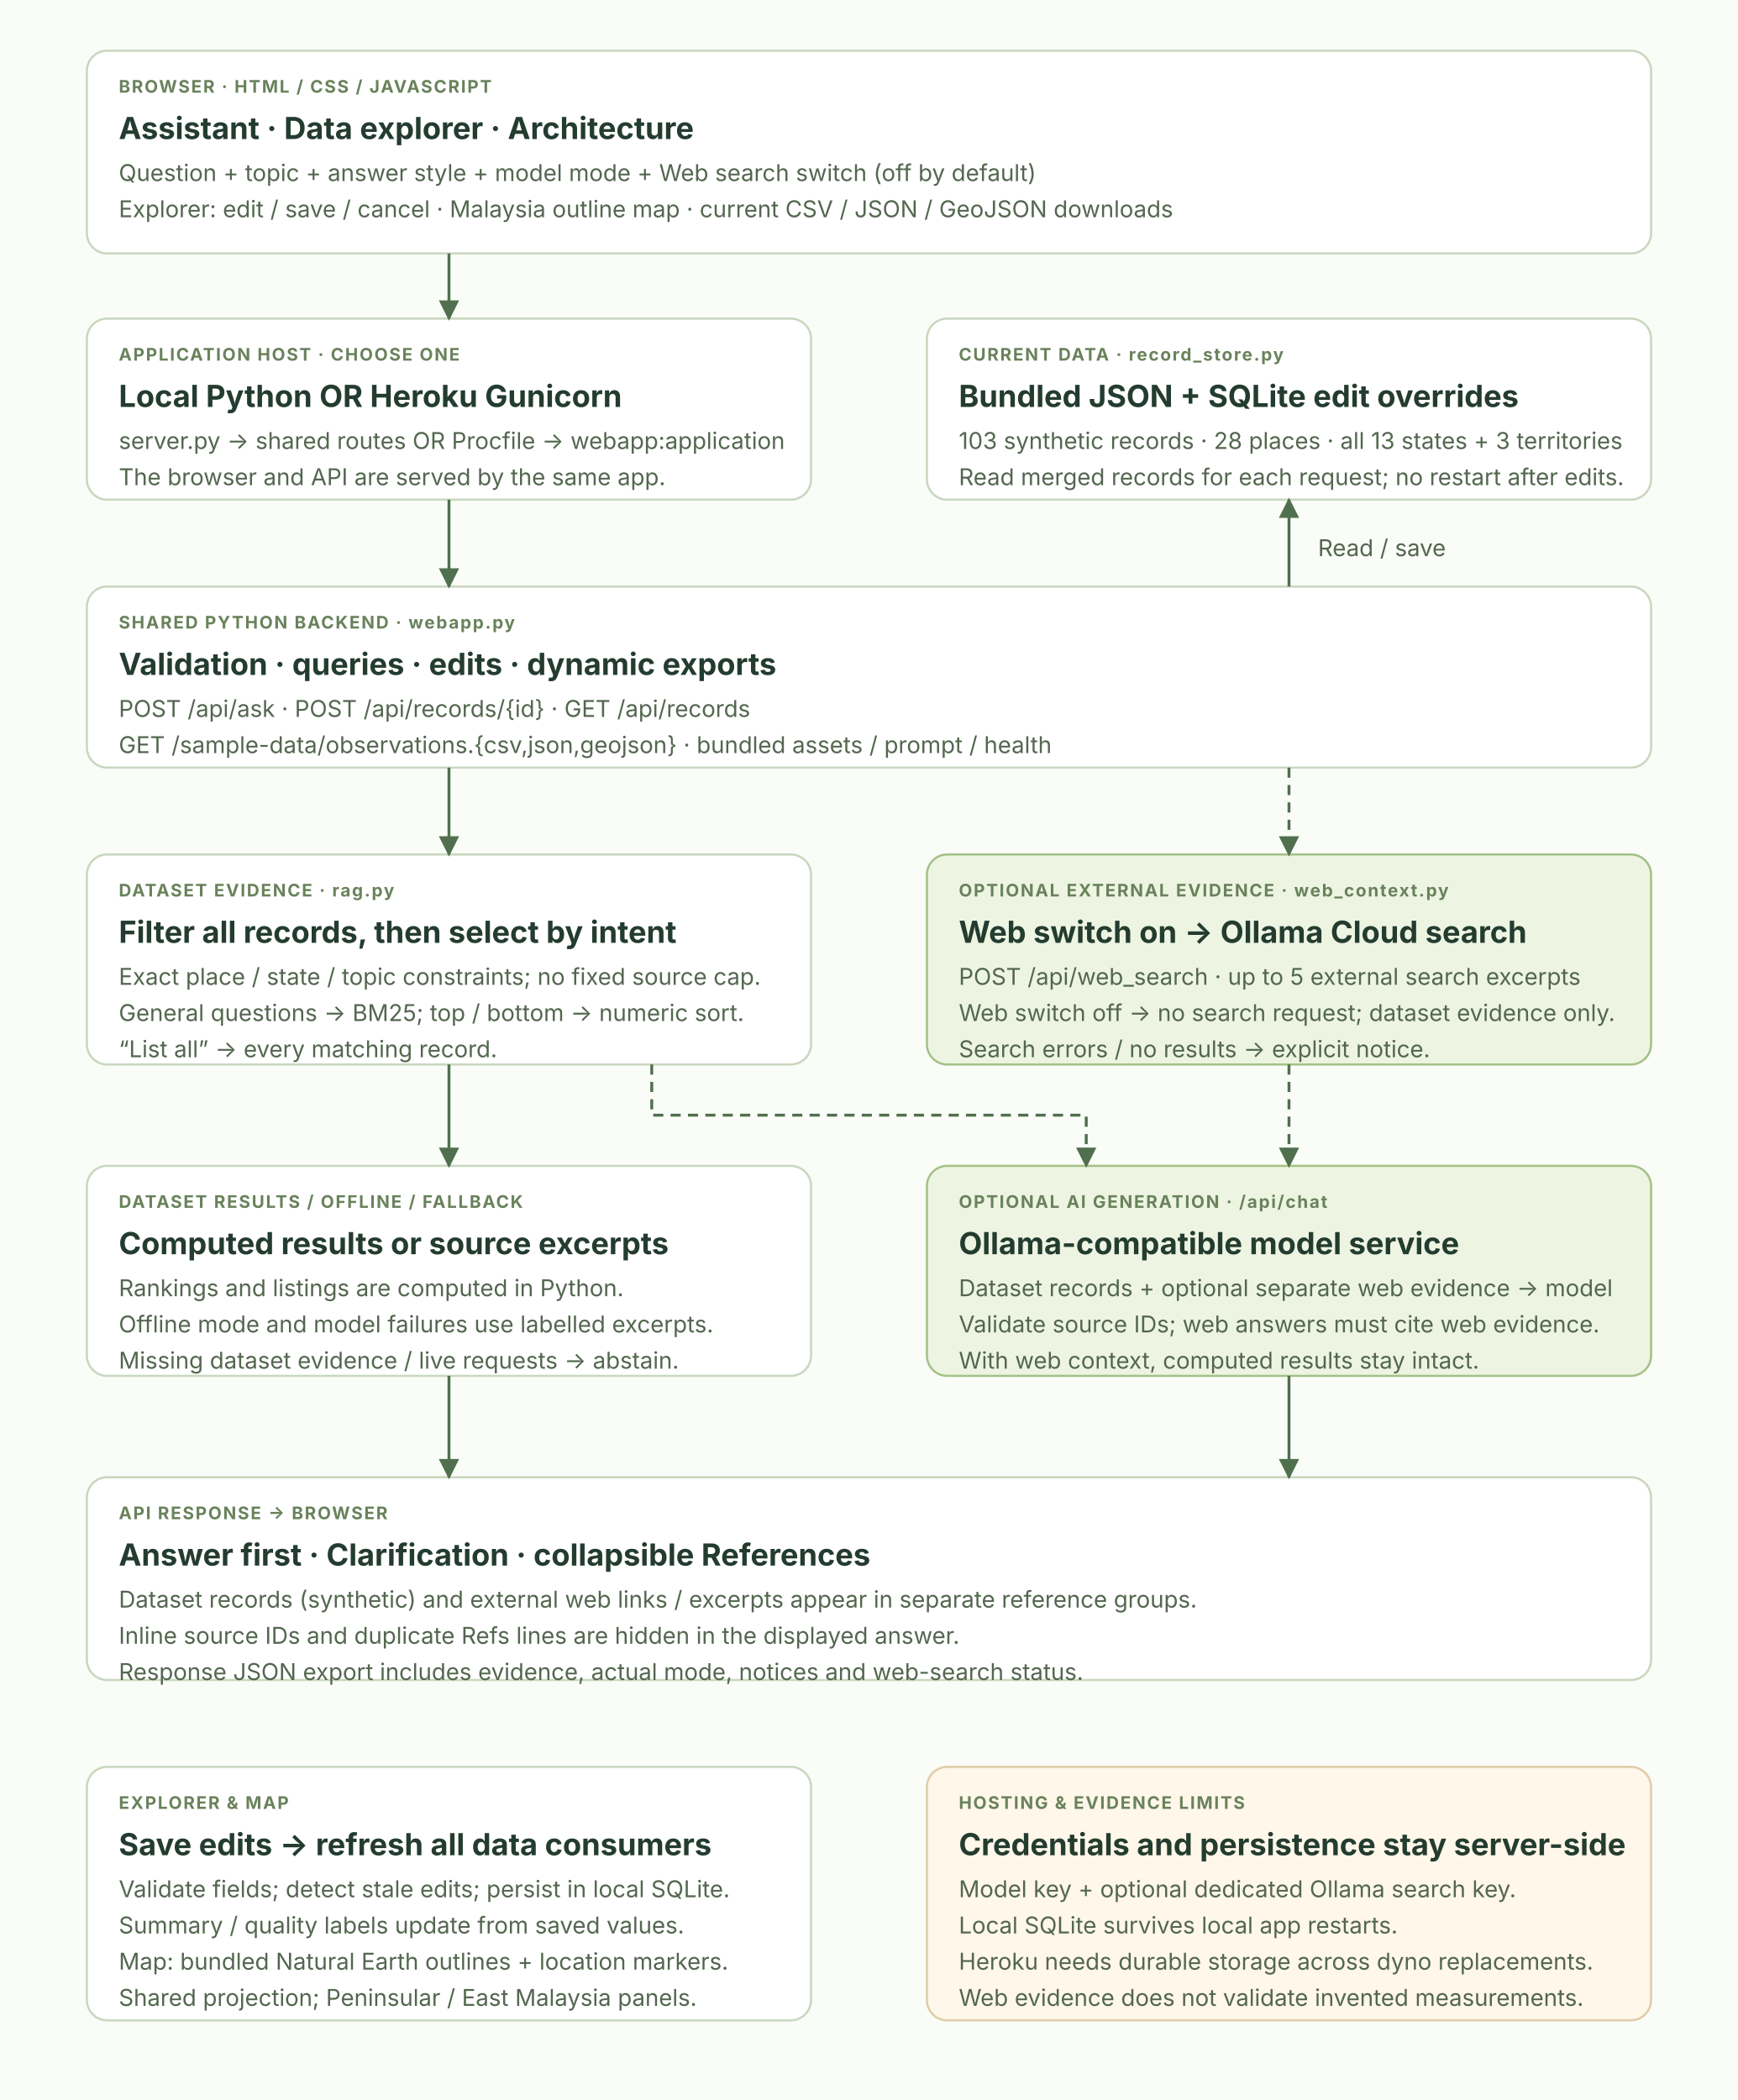
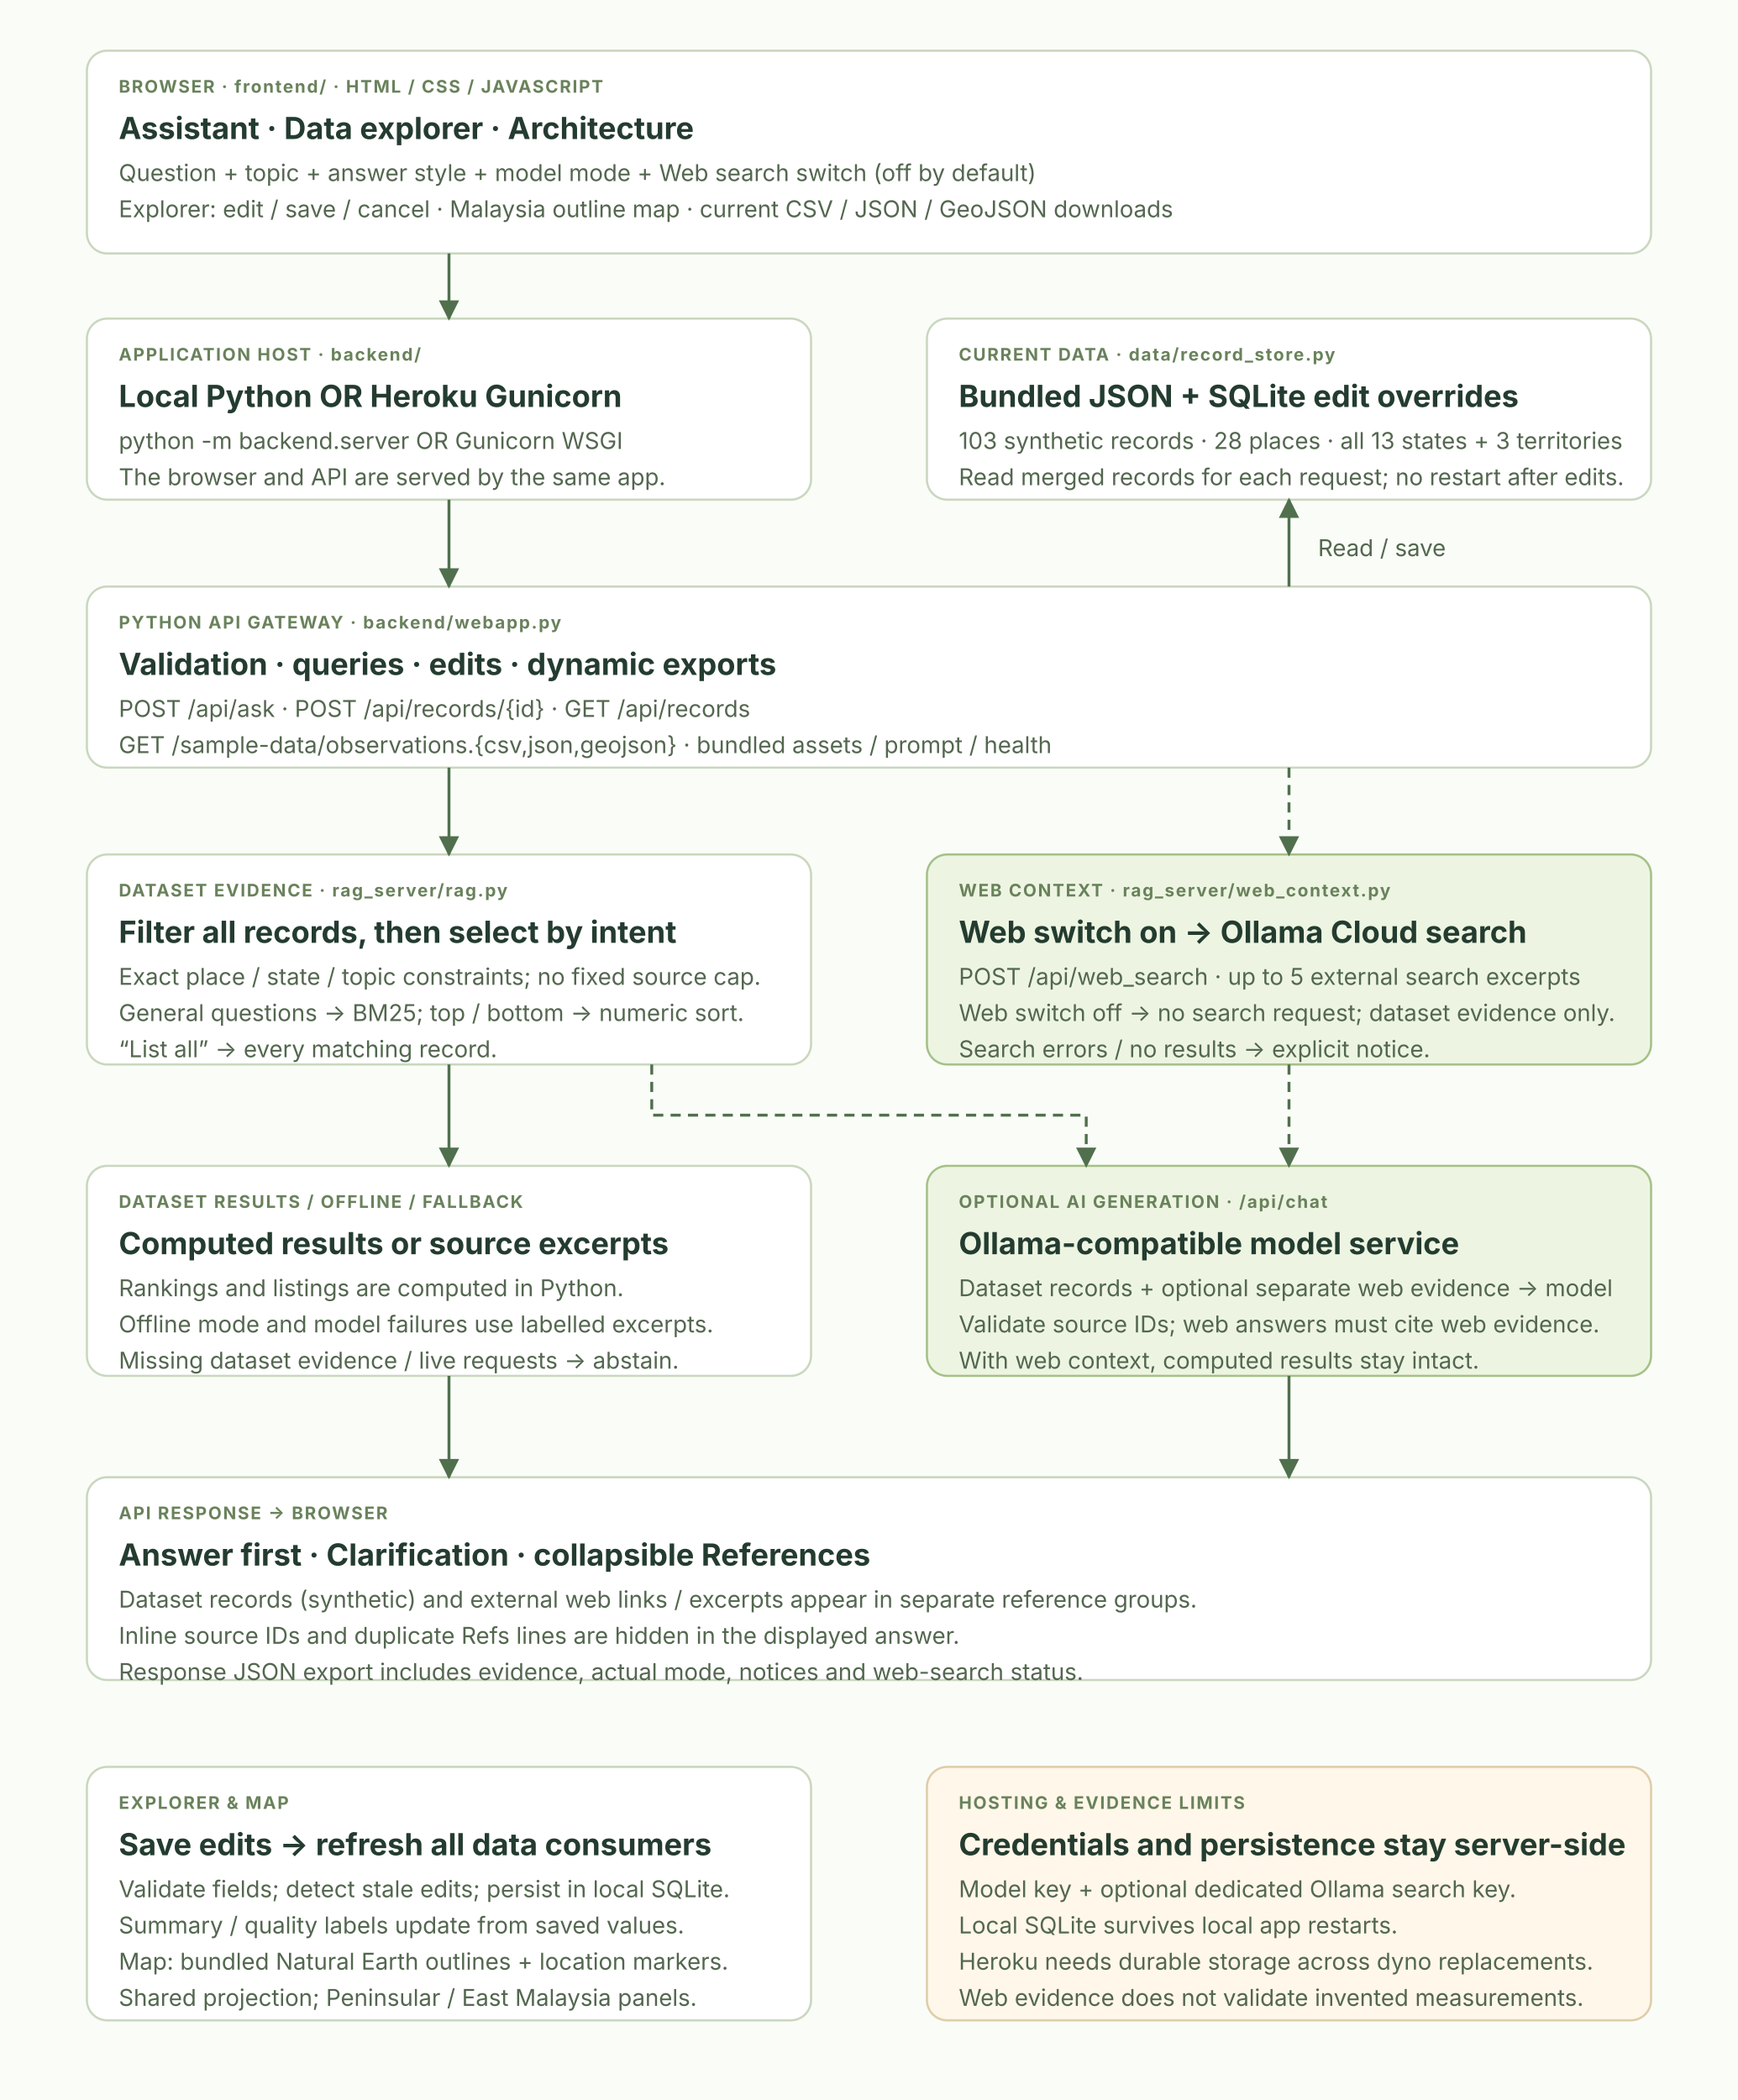
<svg xmlns="http://www.w3.org/2000/svg" viewBox="0 0 1200 1450" role="img" aria-labelledby="title desc">
  <defs>
    <marker id="arrow" viewBox="0 0 10 10" refX="9" refY="5" markerWidth="7" markerHeight="7" orient="auto-start-reverse">
      <path d="M0 0 10 5 0 10Z" fill="#50704d" />
    </marker>
    <style>text{font-family:system-ui,-apple-system,sans-serif;fill:#243c30}.heading{font-size:21px;font-weight:650}.body{font-size:16px;fill:#53674f}.label{font-size:12px;letter-spacing:1px;font-weight:650;fill:#69825b}.code{font-family:monospace;font-size:14px;fill:#53674f}.box{fill:white;stroke:#c9d7bf;stroke-width:1.5}.optional-box{fill:#edf5e2;stroke:#a5c187;stroke-width:1.5}.note{fill:#fff7e9;stroke:#dfcda9;stroke-width:1.5}.line{fill:none;stroke:#50704d;stroke-width:2;marker-end:url(#arrow)}.optional{stroke-dasharray:7 5}</style>
  </defs>
  <rect width="1200" height="1450" fill="#fafcf7" />
  <rect class="box" x="60" y="35" width="1080" height="140" rx="14" />
-   <text class="label" x="82" y="64">BROWSER · HTML / CSS / JAVASCRIPT</text>
+   <text class="label" x="82" y="64">BROWSER · frontend/ · HTML / CSS / JAVASCRIPT</text>
  <text class="heading" x="82" y="96">Assistant · Data explorer · Architecture</text>
  <text class="body" x="82" y="125">Question + topic + answer style + model mode + Web search switch (off by default)</text>
  <text class="body" x="82" y="150">Explorer: edit / save / cancel · Malaysia outline map · current CSV / JSON / GeoJSON downloads</text>
  <rect class="box" x="60" y="220" width="500" height="125" rx="14" />
-   <text class="label" x="82" y="249">APPLICATION HOST · CHOOSE ONE</text>
+   <text class="label" x="82" y="249">APPLICATION HOST · backend/</text>
  <text class="heading" x="82" y="281">Local Python OR Heroku Gunicorn</text>
-   <text class="body" x="82" y="310">server.py → shared routes OR Procfile → webapp:application</text>
+   <text class="body" x="82" y="310">python -m backend.server OR Gunicorn WSGI</text>
  <text class="body" x="82" y="335">The browser and API are served by the same app.</text>
  <rect class="box" x="640" y="220" width="500" height="125" rx="14" />
-   <text class="label" x="662" y="249">CURRENT DATA · record_store.py</text>
+   <text class="label" x="662" y="249">CURRENT DATA · data/record_store.py</text>
  <text class="heading" x="662" y="281">Bundled JSON + SQLite edit overrides</text>
  <text class="body" x="662" y="310">103 synthetic records · 28 places · all 13 states + 3 territories</text>
  <text class="body" x="662" y="335">Read merged records for each request; no restart after edits.</text>
  <rect class="box" x="60" y="405" width="1080" height="125" rx="14" />
-   <text class="label" x="82" y="434">SHARED PYTHON BACKEND · webapp.py</text>
+   <text class="label" x="82" y="434">PYTHON API GATEWAY · backend/webapp.py</text>
  <text class="heading" x="82" y="466">Validation · queries · edits · dynamic exports</text>
  <text class="body" x="82" y="495">POST /api/ask · POST /api/records/{id} · GET /api/records</text>
  <text class="body" x="82" y="520">GET /sample-data/observations.{csv,json,geojson} · bundled assets / prompt / health</text>
  <path class="line" d="M310 175V220" />
  <path class="line" d="M310 345V405" />
  <path class="line" d="M890 405V345" />
  <text class="body" x="910" y="384">Read / save</text>
  <rect class="box" x="60" y="590" width="500" height="145" rx="14" />
-   <text class="label" x="82" y="619">DATASET EVIDENCE · rag.py</text>
+   <text class="label" x="82" y="619">DATASET EVIDENCE · rag_server/rag.py</text>
  <text class="heading" x="82" y="651">Filter all records, then select by intent</text>
  <text class="body" x="82" y="680">Exact place / state / topic constraints; no fixed source cap.</text>
  <text class="body" x="82" y="705">General questions → BM25; top / bottom → numeric sort.</text>
  <text class="body" x="82" y="730">“List all” → every matching record.</text>
  <rect class="optional-box" x="640" y="590" width="500" height="145" rx="14" />
-   <text class="label" x="662" y="619">OPTIONAL EXTERNAL EVIDENCE · web_context.py</text>
+   <text class="label" x="662" y="619">WEB CONTEXT · rag_server/web_context.py</text>
  <text class="heading" x="662" y="651">Web switch on → Ollama Cloud search</text>
  <text class="body" x="662" y="680">POST /api/web_search · up to 5 external search excerpts</text>
  <text class="body" x="662" y="705">Web switch off → no search request; dataset evidence only.</text>
  <text class="body" x="662" y="730">Search errors / no results → explicit notice.</text>
  <path class="line" d="M310 530V590" />
  <path class="line optional" d="M890 530V590" />
  <rect class="box" x="60" y="805" width="500" height="145" rx="14" />
  <text class="label" x="82" y="834">DATASET RESULTS / OFFLINE / FALLBACK</text>
  <text class="heading" x="82" y="866">Computed results or source excerpts</text>
  <text class="body" x="82" y="895">Rankings and listings are computed in Python.</text>
  <text class="body" x="82" y="920">Offline mode and model failures use labelled excerpts.</text>
  <text class="body" x="82" y="945">Missing dataset evidence / live requests → abstain.</text>
  <rect class="optional-box" x="640" y="805" width="500" height="145" rx="14" />
  <text class="label" x="662" y="834">OPTIONAL AI GENERATION · /api/chat</text>
  <text class="heading" x="662" y="866">Ollama-compatible model service</text>
  <text class="body" x="662" y="895">Dataset records + optional separate web evidence → model</text>
  <text class="body" x="662" y="920">Validate source IDs; web answers must cite web evidence.</text>
  <text class="body" x="662" y="945">With web context, computed results stay intact.</text>
  <path class="line" d="M310 735V805" />
  <path class="line optional" d="M890 735V805" />
  <path class="line optional" d="M450 735V770H750V805" />
  <rect class="box" x="60" y="1020" width="1080" height="140" rx="14" />
  <text class="label" x="82" y="1049">API RESPONSE → BROWSER</text>
  <text class="heading" x="82" y="1081">Answer first · Clarification · collapsible References</text>
  <text class="body" x="82" y="1110">Dataset records (synthetic) and external web links / excerpts appear in separate reference groups.</text>
  <text class="body" x="82" y="1135">Inline source IDs and duplicate Refs lines are hidden in the displayed answer.</text>
  <text class="body" x="82" y="1160">Response JSON export includes evidence, actual mode, notices and web-search status.</text>
  <path class="line" d="M310 950V1020" />
  <path class="line" d="M890 950V1020" />
  <rect class="box" x="60" y="1220" width="500" height="175" rx="14" />
  <text class="label" x="82" y="1249">EXPLORER &amp; MAP</text>
  <text class="heading" x="82" y="1281">Save edits → refresh all data consumers</text>
  <text class="body" x="82" y="1310">Validate fields; detect stale edits; persist in local SQLite.</text>
  <text class="body" x="82" y="1335">Summary / quality labels update from saved values.</text>
  <text class="body" x="82" y="1360">Map: bundled Natural Earth outlines + location markers.</text>
  <text class="body" x="82" y="1385">Shared projection; Peninsular / East Malaysia panels.</text>
  <rect class="note" x="640" y="1220" width="500" height="175" rx="14" />
  <text class="label" x="662" y="1249">HOSTING &amp; EVIDENCE LIMITS</text>
  <text class="heading" x="662" y="1281">Credentials and persistence stay server-side</text>
  <text class="body" x="662" y="1310">Model key + optional dedicated Ollama search key.</text>
  <text class="body" x="662" y="1335">Local SQLite survives local app restarts.</text>
  <text class="body" x="662" y="1360">Heroku needs durable storage across dyno replacements.</text>
  <text class="body" x="662" y="1385">Web evidence does not validate invented measurements.</text>
</svg>
